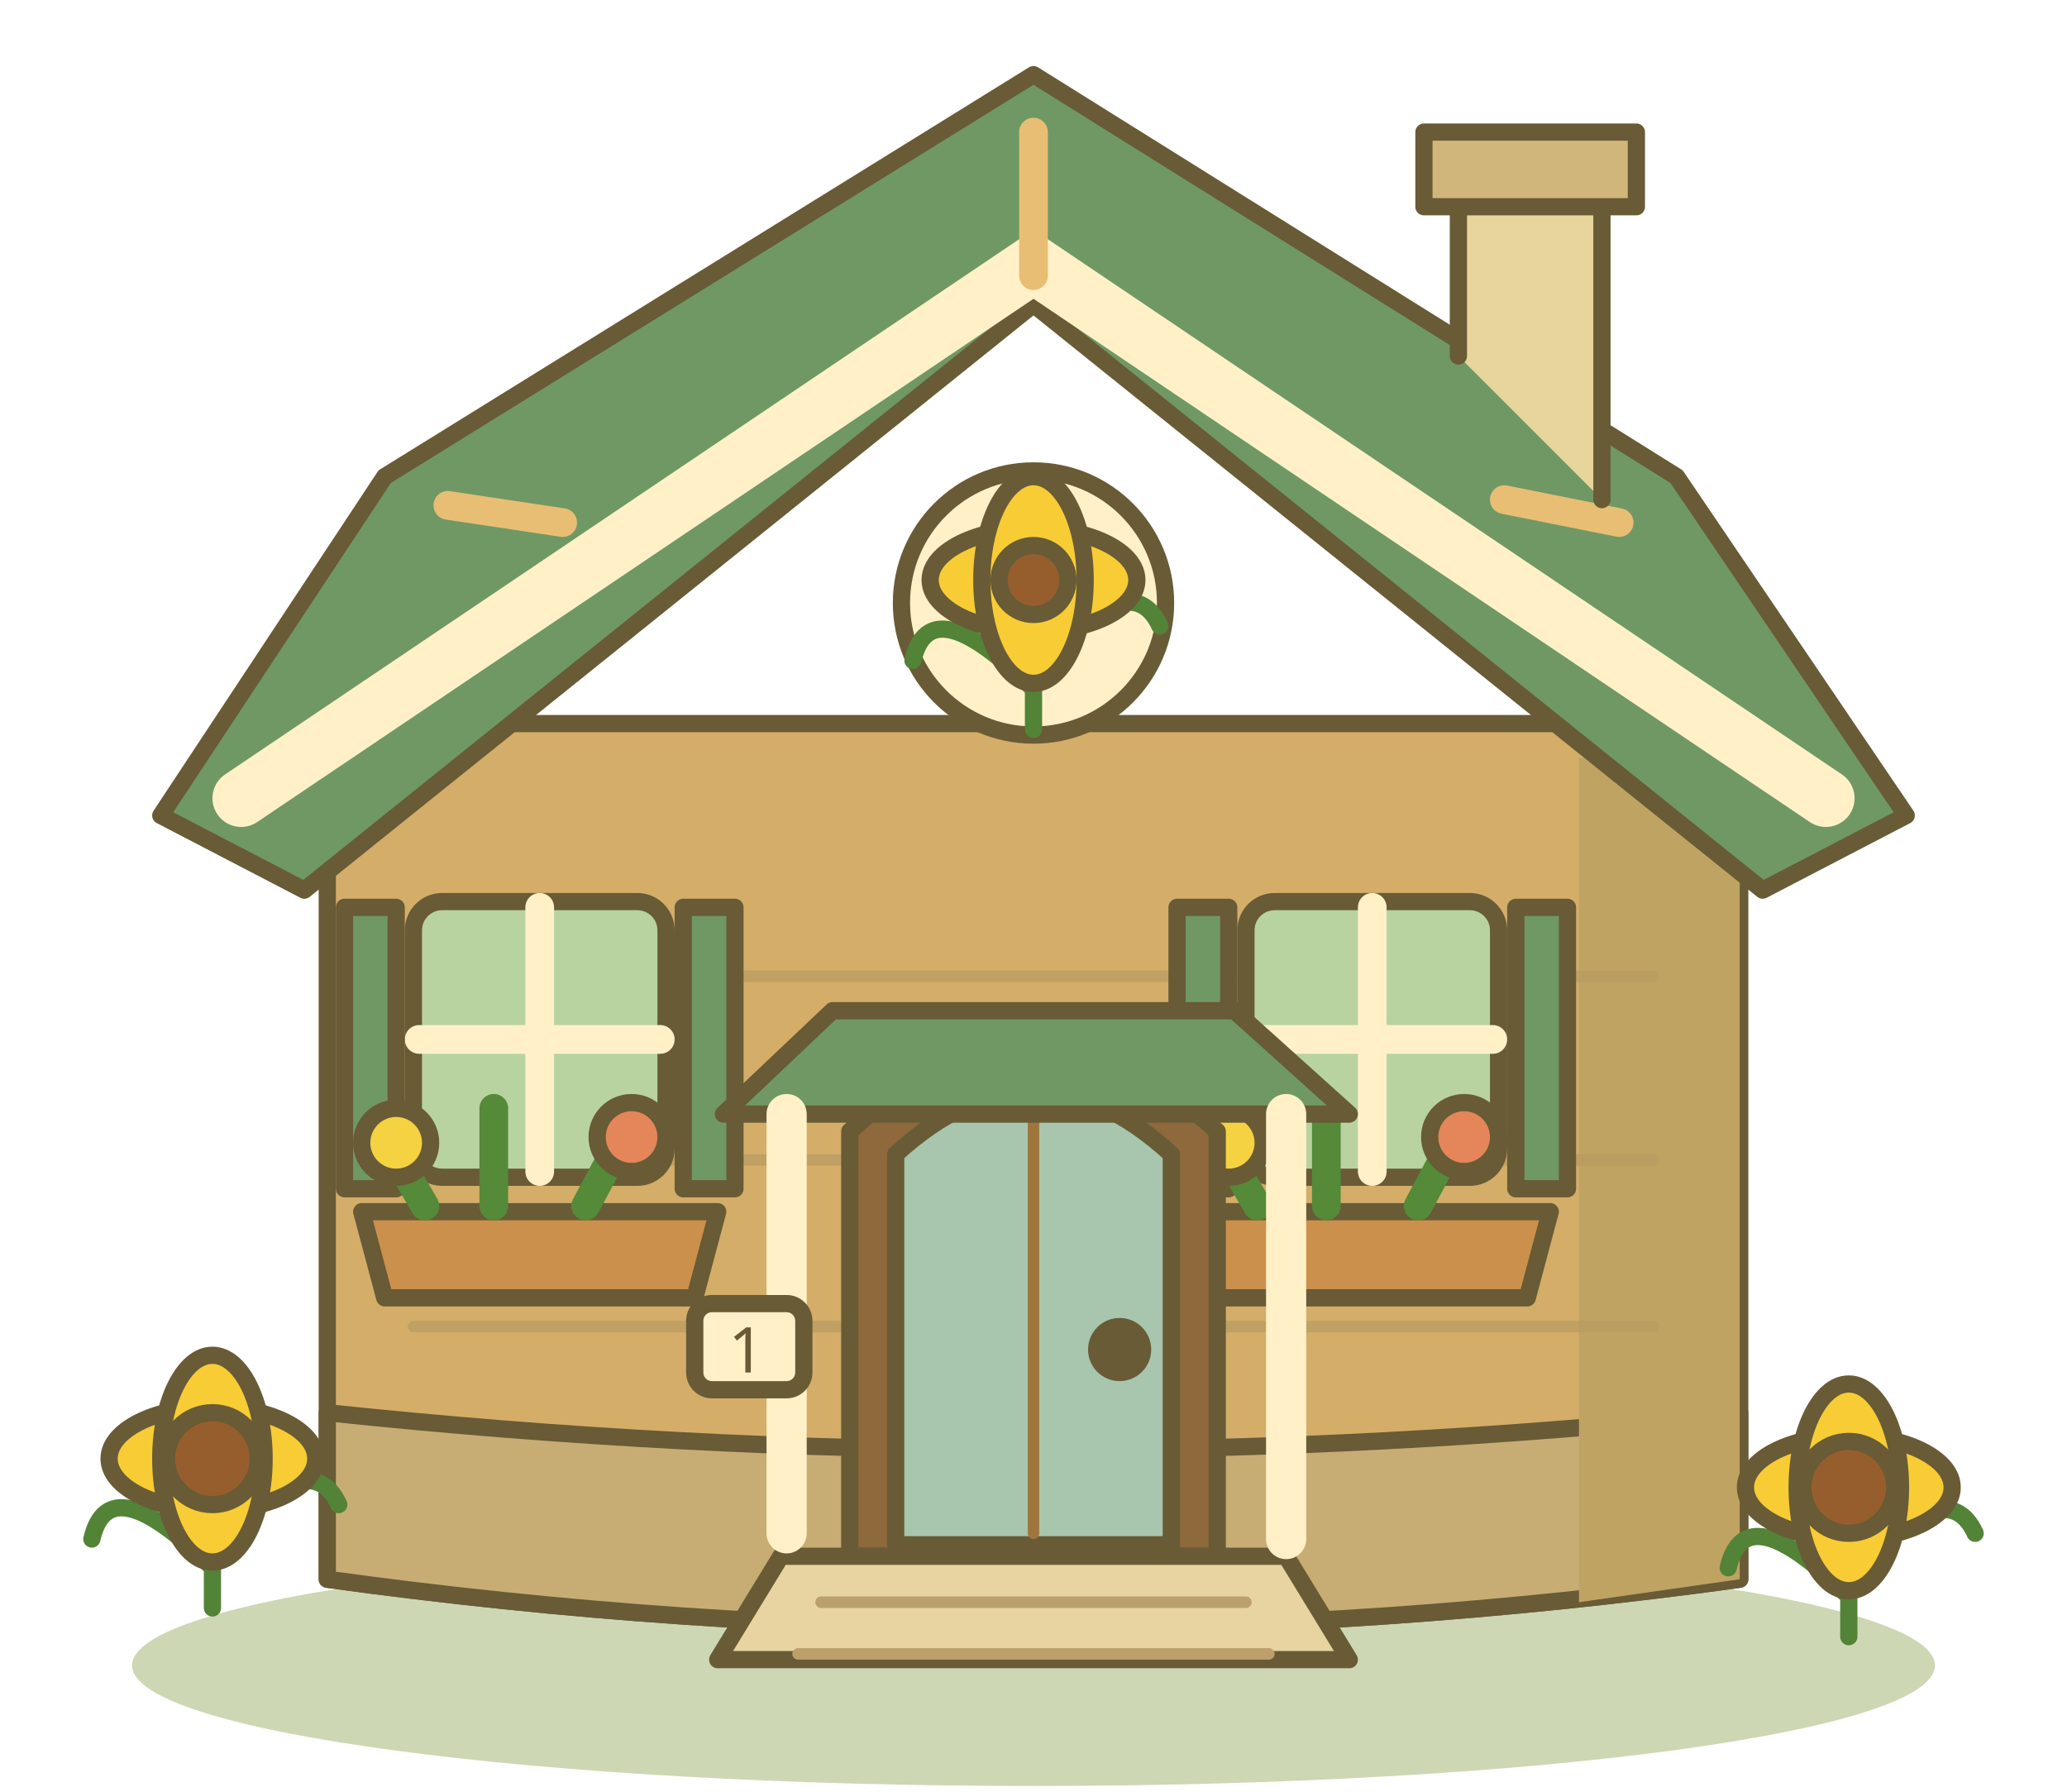
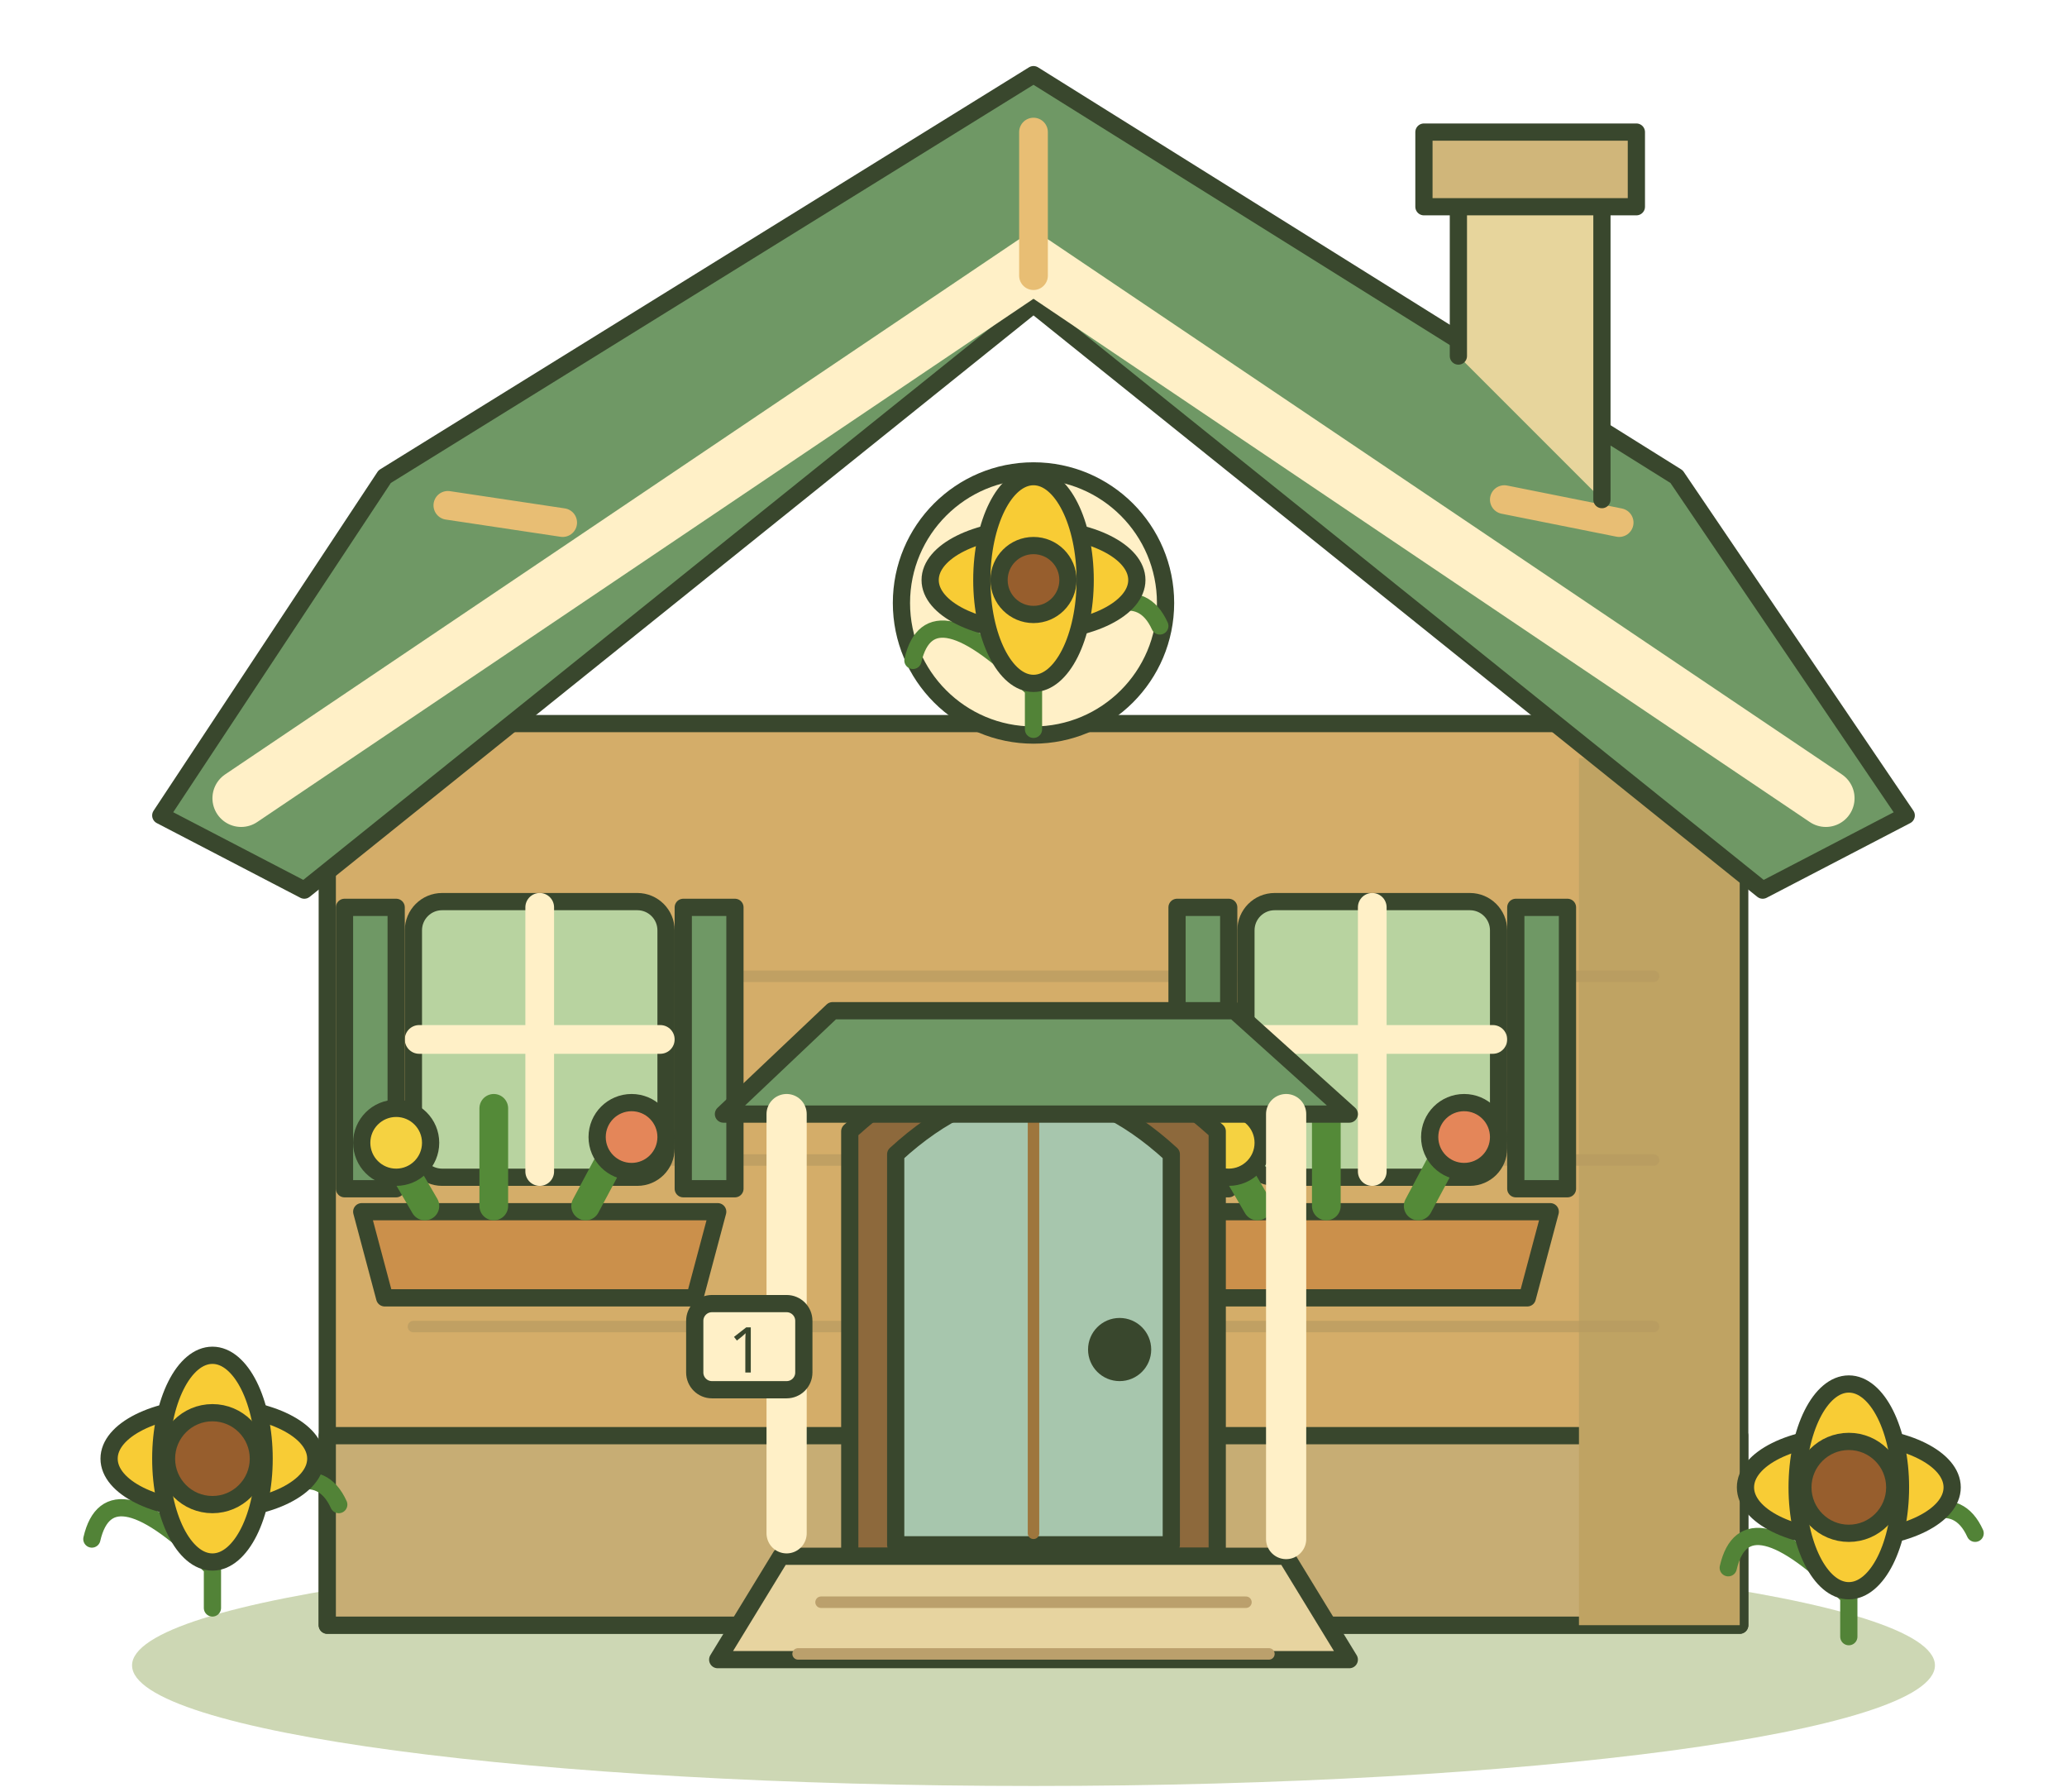
<svg xmlns="http://www.w3.org/2000/svg" width="360" height="312" viewBox="0 0 360 312">
-   <g stroke="#685B36" stroke-width="3" stroke-linejoin="round" stroke-linecap="round">
+   <g stroke="#39472d" stroke-width="3" stroke-linejoin="round" stroke-linecap="round">
    <ellipse cx="180" cy="290" rx="157" ry="21" fill="#7B973A" opacity=".38" stroke="none" />
-     <path d="M57 126V275Q180 292 303 275V126Z" fill="#D4AD69" />
-     <path d="M57 246Q180 259 303 246V275Q180 292 57 275Z" fill="#C7AD74" />
-     <path d="M275 132H303V275L275 279Z" fill="#BFA363" stroke="none" />
+     <path d="M57 126H303V283H57Z" fill="#D4AD69" />
+     <path d="M57 250H303V283H57Z" fill="#C7AD74" />
+     <path d="M275 132H303V283H275Z" fill="#BFA363" stroke="none" />
    <path d="M28 142L67 83L180 13L292 83L332 142L307 155L180 53L53 155Z" fill="#6F9865" />
    <path d="M42 139L180 46L318 139" fill="none" stroke="#FFF0C7" stroke-width="10" />
    <path d="M180 23V48M78 88L98 91M262 87L282 91" fill="none" stroke="#E8BE74" stroke-width="5" />
    <path d="M254 62V24H279V87" fill="#E7D59C" />
    <path d="M248 23H285V36H248Z" fill="#D0B67A" />
    <path d="M72 170H288M72 202H288M72 231H288" stroke="#B69A60" stroke-width="2" opacity=".65" />
    <circle cx="180" cy="105" r="23" fill="#FFF0C7" />
    <path d="M180 127v-25m0 18q-18 -18 -21 -5m21 1q17 -18 22 -7" stroke="#528337" fill="none" />
    <g fill="#F8CC35">
      <ellipse cx="180" cy="101" rx="18" ry="9" />
      <ellipse cx="180" cy="101" rx="9" ry="18" />
    </g>
    <circle cx="180" cy="101" r="6" fill="#975E2D" />
    <rect x="72" y="157" width="44" height="48" rx="5" fill="#B8D3A0" />
    <path d="M94 158V204M73 181H115" stroke="#FFF0C7" stroke-width="5" />
    <path d="M60 158H69V207H60ZM119 158H128V207H119Z" fill="#6F9865" />
    <path d="M63 211H125L121 226H67Z" fill="#CB904B" />
    <path d="M74 210l-7 -12m19 12v-17m16 17l8 -15" stroke="#548A38" stroke-width="5" />
    <circle cx="69" cy="199" r="6" fill="#F5D241" />
    <circle cx="110" cy="198" r="6" fill="#E48659" />
    <rect x="217" y="157" width="44" height="48" rx="5" fill="#B8D3A0" />
    <path d="M239 158V204M218 181H260" stroke="#FFF0C7" stroke-width="5" />
    <path d="M205 158H214V207H205ZM264 158H273V207H264Z" fill="#6F9865" />
    <path d="M208 211H270L266 226H212Z" fill="#CB904B" />
    <path d="M219 210l-7 -12m19 12v-17m16 17l8 -15" stroke="#548A38" stroke-width="5" />
    <circle cx="214" cy="199" r="6" fill="#F5D241" />
    <circle cx="255" cy="198" r="6" fill="#E48659" />
    <path d="M148 271V197Q180 168 212 197V271Z" fill="#8D693C" />
    <path d="M156 269V201Q180 179 204 201V269Z" fill="#A7C6AD" />
    <path d="M180 189V267" stroke="#9E763D" stroke-width="2" />
-     <circle cx="195" cy="235" r="4" fill="#685B36" />
+     <circle cx="195" cy="235" r="4" fill="#39472d" />
    <path d="M136 271H224L235 289H125Z" fill="#E7D4A0" />
    <path d="M139 288H221M143 279H217" stroke="#BBA06C" stroke-width="2" />
    <path d="M126 194L145 176H215L235 194Z" fill="#6F9865" />
    <path d="M137 194V267M224 194V268" stroke="#FFF0C7" stroke-width="7" />
    <rect x="121" y="227" width="19" height="15" rx="3" fill="#FFF0C7" />
-     <text x="130" y="239" text-anchor="middle" font-family="sans-serif" font-size="11" stroke="none" fill="#685B36">1</text>
+     <text x="130" y="239" text-anchor="middle" font-family="sans-serif" font-size="11" stroke="none" fill="#39472d">1</text>
    <path d="M37 280v-25m0 18q-18 -18 -21 -5m21 1q17 -18 22 -7" stroke="#528337" fill="none" />
    <g fill="#F8CC35">
      <ellipse cx="37" cy="254" rx="18" ry="9" />
      <ellipse cx="37" cy="254" rx="9" ry="18" />
    </g>
    <circle cx="37" cy="254" r="8" fill="#975E2D" />
    <path d="M322 285v-25m0 18q-18 -18 -21 -5m21 1q17 -18 22 -7" stroke="#528337" fill="none" />
    <g fill="#F8CC35">
      <ellipse cx="322" cy="259" rx="18" ry="9" />
      <ellipse cx="322" cy="259" rx="9" ry="18" />
    </g>
    <circle cx="322" cy="259" r="8" fill="#975E2D" />
  </g>
</svg>
